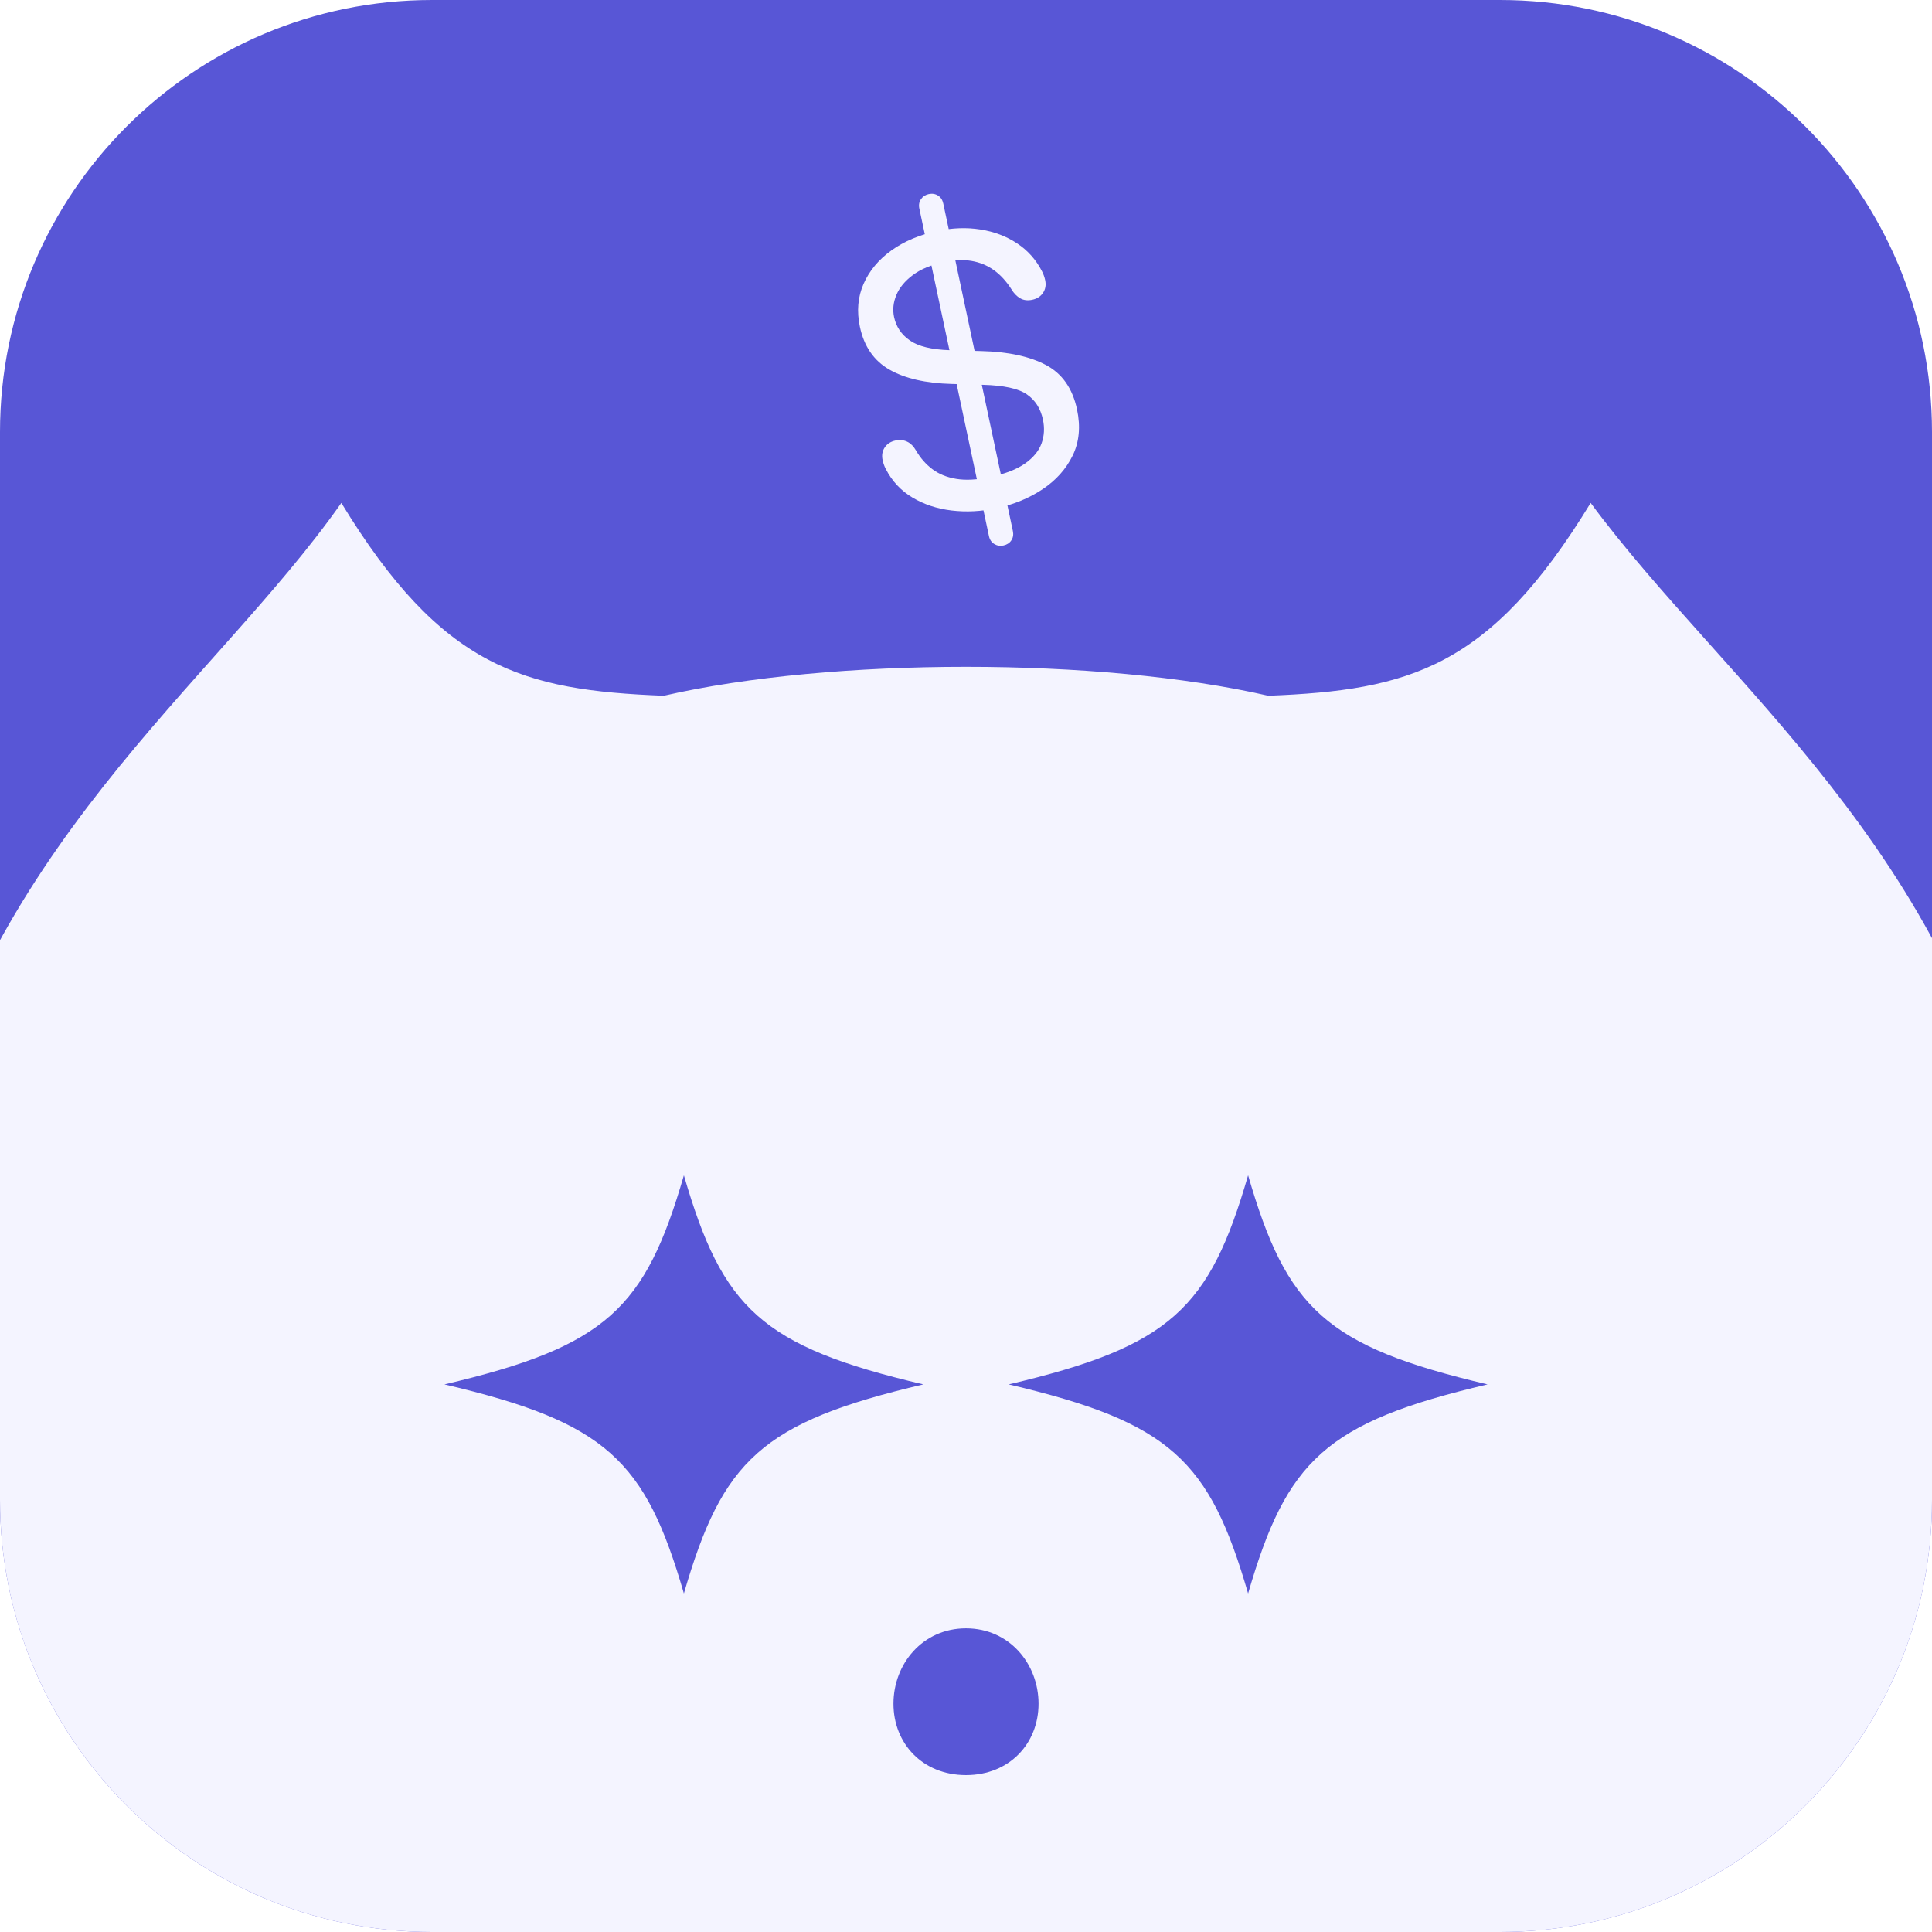
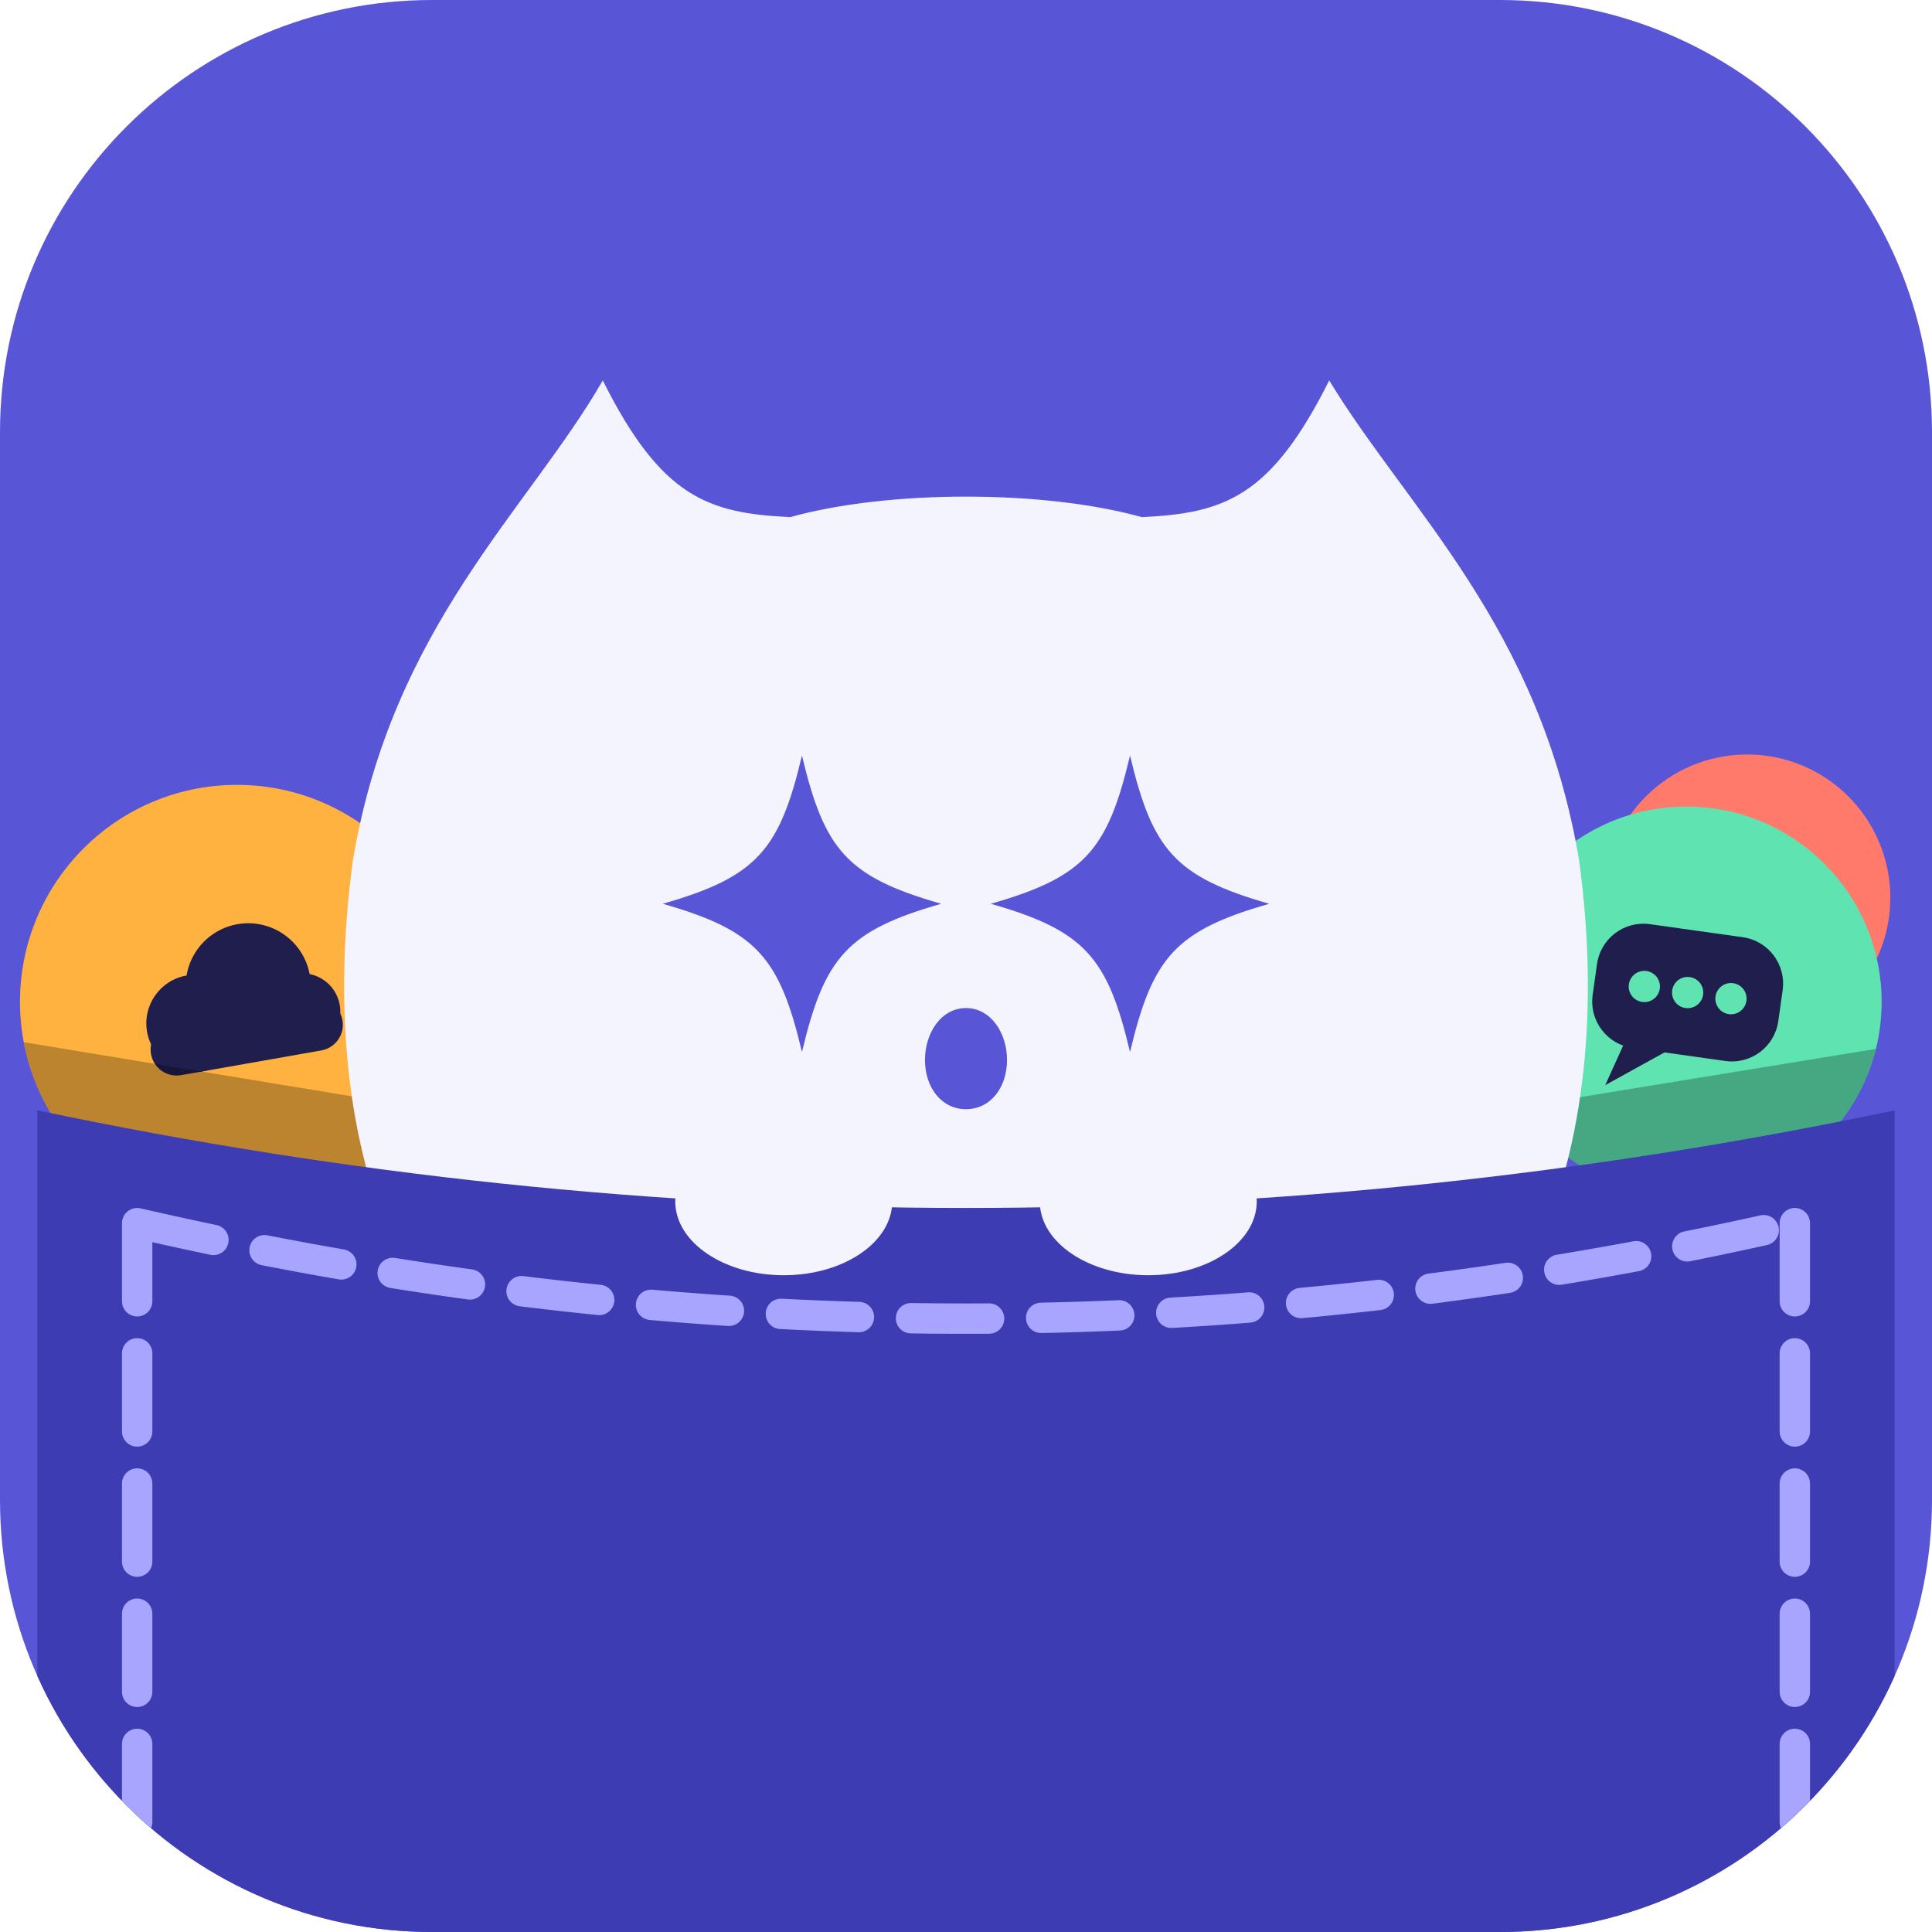
<svg xmlns="http://www.w3.org/2000/svg" viewBox="0 0 1024 1024" width="1024" height="1024">
  <defs>
    <clipPath id="r">
-       <rect width="1024" height="1024" rx="229" ry="229" />
+       <rect width="1024" height="1024" rx="229" />
    </clipPath>
  </defs>
  <g clip-path="url(#r)">
-     <rect width="1024" height="1024" fill="#5856D6" />
-     <g transform="translate(512 196) rotate(-12) scale(0.108 -0.108) translate(-617.5 -721.5)" fill="#F4F4FF">
-       <path d="M618 -160Q593 -160 575.5 -143.5Q558 -127 558 -100V1543Q558 1570 575.5 1586.5Q593 1603 618 1603Q644 1603 661.0 1586.5Q678 1570 678 1543V-100Q678 -127 661.0 -143.5Q644 -160 618 -160ZM622 26Q507 26 404.5 61.0Q302 96 229.5 163.5Q157 231 131 328Q128 339 126.5 350.5Q125 362 125 373Q125 409 148.0 431.5Q171 454 207 454Q238 454 261.0 437.0Q284 420 296 383Q315 325 354.0 279.5Q393 234 459.0 208.0Q525 182 624 182Q737 182 805.5 211.5Q874 241 905.0 291.0Q936 341 936 404Q936 487 884.5 541.5Q833 596 684 632L535 668Q348 713 250.0 800.5Q152 888 152 1036Q152 1153 213.5 1238.5Q275 1324 381.0 1370.5Q487 1417 622 1417Q734 1417 829.5 1380.5Q925 1344 991.5 1276.5Q1058 1209 1083 1116Q1086 1105 1087.5 1093.5Q1089 1082 1089 1071Q1089 1035 1066.0 1012.5Q1043 990 1007 990Q972 990 950.5 1009.5Q929 1029 918 1061Q893 1128 852.5 1172.0Q812 1216 755.0 1238.5Q698 1261 622 1261Q525 1261 459.0 1230.5Q393 1200 359.5 1151.5Q326 1103 326 1048Q326 975 378.0 919.5Q430 864 560 832L709 796Q902 750 1006.0 663.0Q1110 576 1110 418Q1110 288 1042.0 201.0Q974 114 863.0 70.0Q752 26 622 26Z" />
-     </g>
-     <g transform="translate(512 652) scale(1.78 1.46) translate(-512 -500)">
-       <path d="M326 236 C 356 296 380 304 422 306 C 472 292 552 292 602 306 C 644 304 668 296 698 236 C 738 302 806 362 826 482 C 846 630 800 766 660 806 C 580 828 444 828 364 806 C 224 766 178 630 198 482 C 218 362 288 302 326 236 Z" fill="#F4F4FF" />
-       <g transform="translate(428 556) scale(1.15) translate(-436 -556)">
-         <path d="M436 490 C 446 532 456 544 498 556 C 456 568 446 580 436 622 C 426 580 416 568 374 556 C 416 544 426 532 436 490 Z" fill="#5856D6" />
-       </g>
-       <g transform="translate(596 556) scale(1.15) translate(-588 -556)">
-         <path d="M588 490 C 598 532 608 544 650 556 C 608 568 598 580 588 622 C 578 580 568 568 526 556 C 568 544 578 532 588 490 Z" fill="#5856D6" />
-       </g>
-       <g transform="translate(512 682) scale(0.72) translate(-512 -682)">
-         <path d="M512 630 C 530 630 542 648 542 668 C 542 688 530 704 512 704 C 494 704 482 688 482 668 C 482 648 494 630 512 630 Z" fill="#5856D6" />
-       </g>
-     </g>
+     <path d="M0 0 L1024 0 L1024 1024 L0 1024 Z" fill="#5856D6" />
+     <path d="M850.1 475.8 A75.9 75.9 0 1 0 1001.9 475.8 A75.9 75.9 0 1 0 850.1 475.8 Z" fill="#FF7A6B" />
+     <path d="M904.82 451.98 L952.92 458.74 L947.18 499.62 L899.08 492.86 Z" fill="#1F1E4D" />
+     <path d="M904.82 451.98 A24.29 8.5 8 1 0 952.92 458.74 A24.29 8.5 8 1 0 904.82 451.98 Z" fill="#1F1E4D" />
+     <path d="M899.08 492.86 A24.29 8.5 8 1 0 947.18 499.62 A24.29 8.5 8 1 0 899.08 492.86 Z" fill="#1F1E4D" />
+     <path d="M902.62 467.61 A24.29 8.5 8 0 0 950.73 474.37" fill="none" stroke="#FF7A6B" stroke-width="4.25" stroke-linecap="round" stroke-linejoin="round" />
+     <path d="M900.77 480.84 A24.29 8.5 8 0 0 948.87 487.6" fill="none" stroke="#FF7A6B" stroke-width="4.25" stroke-linecap="round" stroke-linejoin="round" />
+     <path d="M10.6 531 A115 115 0 1 0 240.6 531 A115 115 0 1 0 10.6 531 Z" fill="#FFB23F" />
+     <path d="M77.95 546.88 A25.76 25.76 -10 1 0 128.69 537.93 A25.76 25.76 -10 1 0 77.95 546.88 Z" fill="#1F1E4D" />
+     <path d="M98.95 528.22 A33.12 33.12 -10 1 0 164.19 516.72 A33.12 33.12 -10 1 0 98.95 528.22 Z" fill="#1F1E4D" />
+     <path d="M140.2 539.64 A20.24 20.24 -10 1 0 180.07 532.61 A20.24 20.24 -10 1 0 140.2 539.64 Z" fill="#1F1E4D" />
+     <path d="M91.22 542.67 L165.52 529.57 A13.8 13.8 -10 0 1 181.5 540.76 L181.5 540.76 A13.8 13.8 -10 0 1 170.31 556.75 L96.02 569.85 A13.8 13.8 -10 0 1 80.03 558.65 L80.03 558.65 A13.8 13.8 -10 0 1 91.22 542.67 Z" fill="#1F1E4D" />
+     <path d="M225.73 587.56 A115 115 0 0 1 12.6 552.38 Z" fill="#000000" fill-opacity="0.26" />
+     <path d="M790.3 531 A103.5 103.5 0 1 0 997.3 531 A103.5 103.5 0 1 0 790.3 531 Z" fill="#5FE3B0" />
+     <path d="M874.5 489.83 L923.7 496.74 A24.84 24.84 8 0 1 944.84 524.8 L942.54 541.19 A24.84 24.84 8 0 1 914.48 562.34 L865.28 555.42 A24.84 24.84 8 0 1 844.14 527.37 L846.45 510.97 A24.84 24.84 8 0 1 874.5 489.83 Z" fill="#1F1E4D" />
+     <path d="M862.93 548.4 L850.81 575.13 L887.06 555.14 Z" fill="#1F1E4D" />
+     <path d="M863.33 521.7 A8.28 8.28 8 1 0 879.73 524.01 A8.28 8.28 8 1 0 863.33 521.7 Z" fill="#5FE3B0" />
+     <path d="M886.29 524.93 A8.28 8.28 8 1 0 902.69 527.23 A8.28 8.28 8 1 0 886.29 524.93 Z" fill="#5FE3B0" />
+     <path d="M909.25 528.15 A8.28 8.28 8 1 0 925.65 530.46 A8.28 8.28 8 1 0 909.25 528.15 Z" fill="#5FE3B0" />
+     <path d="M994.25 555.94 A103.5 103.5 0 0 1 806.48 586.57 Z" fill="#000000" fill-opacity="0.26" />
+     <path d="M319.49 201.64 C350.54 263.74 375.38 272.02 418.85 274.09 C470.6 259.6 553.4 259.6 605.15 274.09 C648.62 272.02 673.46 263.74 704.51 201.64 C745.91 269.95 816.29 332.05 836.99 456.25 C857.69 609.43 810.08 750.19 665.18 791.59 C582.38 814.36 441.62 814.36 358.82 791.59 C213.92 750.19 166.31 609.43 187.01 456.25 C207.71 332.05 280.16 269.95 319.49 201.64 Z M425.06 400.46 C436.96 450.45 448.87 464.74 498.86 479.02 C448.87 493.3 436.96 507.59 425.06 557.58 C413.16 507.59 401.25 493.3 351.26 479.02 C401.25 464.74 413.16 450.45 425.06 400.46 Z M598.94 400.46 C610.84 450.45 622.75 464.74 672.74 479.02 C622.75 493.3 610.84 507.59 598.94 557.58 C587.04 507.59 575.14 493.3 525.14 479.02 C575.14 464.74 587.04 450.45 598.94 400.46 Z M512 534.29 C525.04 534.29 533.74 547.33 533.74 561.82 C533.74 576.31 525.04 587.9 512 587.9 C498.96 587.9 490.26 576.31 490.26 561.82 C490.26 547.33 498.96 534.29 512 534.29 Z" fill="#F4F4FF" fill-rule="evenodd" />
+     <path d="M19.8 588.5 Q512 692 1004.2 588.5 L1004.2 1175 L19.8 1175 Z" fill="#3E3CB2" />
+     <path d="M72.7 648.3 L74.9 648.8 L77.09 649.31 L79.29 649.81 L81.49 650.3 L83.68 650.8 L85.88 651.29 L88.08 651.78 L90.27 652.27 L92.47 652.75 L94.67 653.23 L96.86 653.71 L99.06 654.19 L101.25 654.66 L103.45 655.14 L105.65 655.61 L107.84 656.07 L110.04 656.54 L112.24 657 L113.13 657.19 M140.19 662.65 L140.79 662.77 L142.99 663.2 L145.18 663.62 L147.38 664.04 L149.58 664.46 L151.77 664.88 L153.97 665.29 L156.17 665.7 L158.36 666.11 L160.56 666.52 L162.76 666.92 L164.95 667.32 L167.15 667.72 L169.35 668.11 L171.54 668.51 L173.74 668.9 L175.94 669.29 L178.13 669.67 L180.33 670.06 L180.9 670.16 M208.13 674.69 L208.88 674.81 L211.08 675.16 L213.28 675.5 L215.47 675.85 L217.67 676.19 L219.87 676.52 L222.06 676.86 L224.26 677.19 L226.45 677.52 L228.65 677.85 L230.85 678.17 L233.04 678.5 L235.24 678.82 L237.44 679.13 L239.63 679.45 L241.83 679.76 L244.03 680.07 L246.22 680.38 L248.42 680.68 L249.08 680.77 M276.44 684.35 L276.97 684.42 L279.17 684.69 L281.37 684.95 L283.56 685.22 L285.76 685.48 L287.96 685.74 L290.15 686 L292.35 686.25 L294.55 686.5 L296.74 686.75 L298.94 687 L301.14 687.24 L303.33 687.48 L305.53 687.72 L307.73 687.96 L309.92 688.19 L312.12 688.42 L314.32 688.65 L316.51 688.88 L317.58 688.99 M345.06 691.59 L345.07 691.59 L347.26 691.78 L349.46 691.97 L351.66 692.16 L353.85 692.34 L356.05 692.52 L358.25 692.7 L360.44 692.88 L362.64 693.05 L364.83 693.22 L367.03 693.39 L369.23 693.56 L371.42 693.72 L373.62 693.88 L375.82 694.04 L378.01 694.19 L380.21 694.35 L382.41 694.5 L384.6 694.64 L386.34 694.76 M413.89 696.38 L415.35 696.45 L417.55 696.56 L419.75 696.67 L421.94 696.77 L424.14 696.88 L426.34 696.98 L428.53 697.07 L430.73 697.17 L432.93 697.26 L435.12 697.35 L437.32 697.44 L439.52 697.52 L441.71 697.6 L443.91 697.68 L446.11 697.76 L448.3 697.84 L450.5 697.91 L452.69 697.98 L454.89 698.04 L455.25 698.06 M482.85 698.68 L483.45 698.69 L485.64 698.72 L487.84 698.75 L490.03 698.77 L492.23 698.8 L494.43 698.82 L496.62 698.84 L498.82 698.85 L501.02 698.87 L503.21 698.88 L505.41 698.89 L507.61 698.89 L509.8 698.9 L512 698.9 L514.2 698.9 L516.39 698.89 L518.59 698.89 L520.79 698.88 L522.98 698.87 L524.24 698.86 M551.84 698.48 L553.73 698.44 L555.93 698.39 L558.13 698.34 L560.32 698.29 L562.52 698.23 L564.72 698.17 L566.91 698.11 L569.11 698.04 L571.31 697.98 L573.5 697.91 L575.7 697.84 L577.89 697.76 L580.09 697.68 L582.29 697.6 L584.48 697.52 L586.68 697.44 L588.88 697.35 L591.07 697.26 L593.22 697.17 M620.79 695.8 L621.83 695.74 L624.02 695.61 L626.22 695.48 L628.41 695.35 L630.61 695.21 L632.81 695.07 L635 694.93 L637.2 694.79 L639.4 694.64 L641.59 694.5 L643.79 694.35 L645.99 694.19 L648.18 694.04 L650.38 693.88 L652.58 693.72 L654.77 693.56 L656.97 693.39 L659.17 693.22 L661.36 693.05 L662.09 692.99 M689.59 690.63 L689.92 690.6 L692.11 690.39 L694.31 690.19 L696.51 689.97 L698.7 689.76 L700.9 689.54 L703.1 689.33 L705.29 689.1 L707.49 688.88 L709.68 688.65 L711.88 688.42 L714.08 688.19 L716.27 687.96 L718.47 687.72 L720.67 687.48 L722.86 687.24 L725.06 687 L727.26 686.75 L729.45 686.5 L730.77 686.35 M758.16 683.01 L760.2 682.75 L762.4 682.46 L764.6 682.17 L766.79 681.88 L768.99 681.58 L771.19 681.29 L773.38 680.99 L775.58 680.68 L777.78 680.38 L779.97 680.07 L782.17 679.76 L784.37 679.45 L786.56 679.13 L788.76 678.82 L790.96 678.5 L793.15 678.17 L795.35 677.85 L797.54 677.52 L799.16 677.28 M826.43 672.98 L828.3 672.67 L830.49 672.3 L832.69 671.94 L834.89 671.56 L837.08 671.19 L839.28 670.82 L841.48 670.44 L843.67 670.06 L845.87 669.67 L848.06 669.29 L850.26 668.9 L852.46 668.51 L854.65 668.11 L856.85 667.72 L859.05 667.32 L861.24 666.92 L863.44 666.52 L865.64 666.11 L867.2 665.82 M894.3 660.58 L896.39 660.16 L898.58 659.72 L900.78 659.27 L902.98 658.82 L905.17 658.37 L907.37 657.91 L909.57 657.46 L911.76 657 L913.96 656.54 L916.16 656.07 L918.35 655.61 L920.55 655.14 L922.75 654.66 L924.94 654.19 L927.14 653.71 L929.33 653.23 L931.53 652.75 L933.73 652.27 L934.81 652.03 M72.7 648.3 L72.7 689.7 M72.7 717.3 L72.7 758.7 M72.7 786.3 L72.7 827.7 M72.7 855.3 L72.7 896.7 M72.7 924.3 L72.7 965.7 M72.7 993.3 L72.7 1034.7 M72.7 1062.3 L72.7 1103.7 M951.3 648.3 L951.3 689.7 M951.3 717.3 L951.3 758.7 M951.3 786.3 L951.3 827.7 M951.3 855.3 L951.3 896.7 M951.3 924.3 L951.3 965.7 M951.3 993.3 L951.3 1034.7 M951.3 1062.3 L951.3 1103.7" fill="none" stroke="#A7A5FF" stroke-width="16.1" stroke-linecap="round" stroke-linejoin="round" />
+     <path d="M357.9 636.8 A57.5 39.1 0 1 0 472.9 636.8 A57.5 39.1 0 1 0 357.9 636.8 Z" fill="#F4F4FF" />
+     <path d="M551.1 636.8 A57.5 39.1 0 1 0 666.1 636.8 A57.5 39.1 0 1 0 551.1 636.8 Z" fill="#F4F4FF" />
  </g>
</svg>
